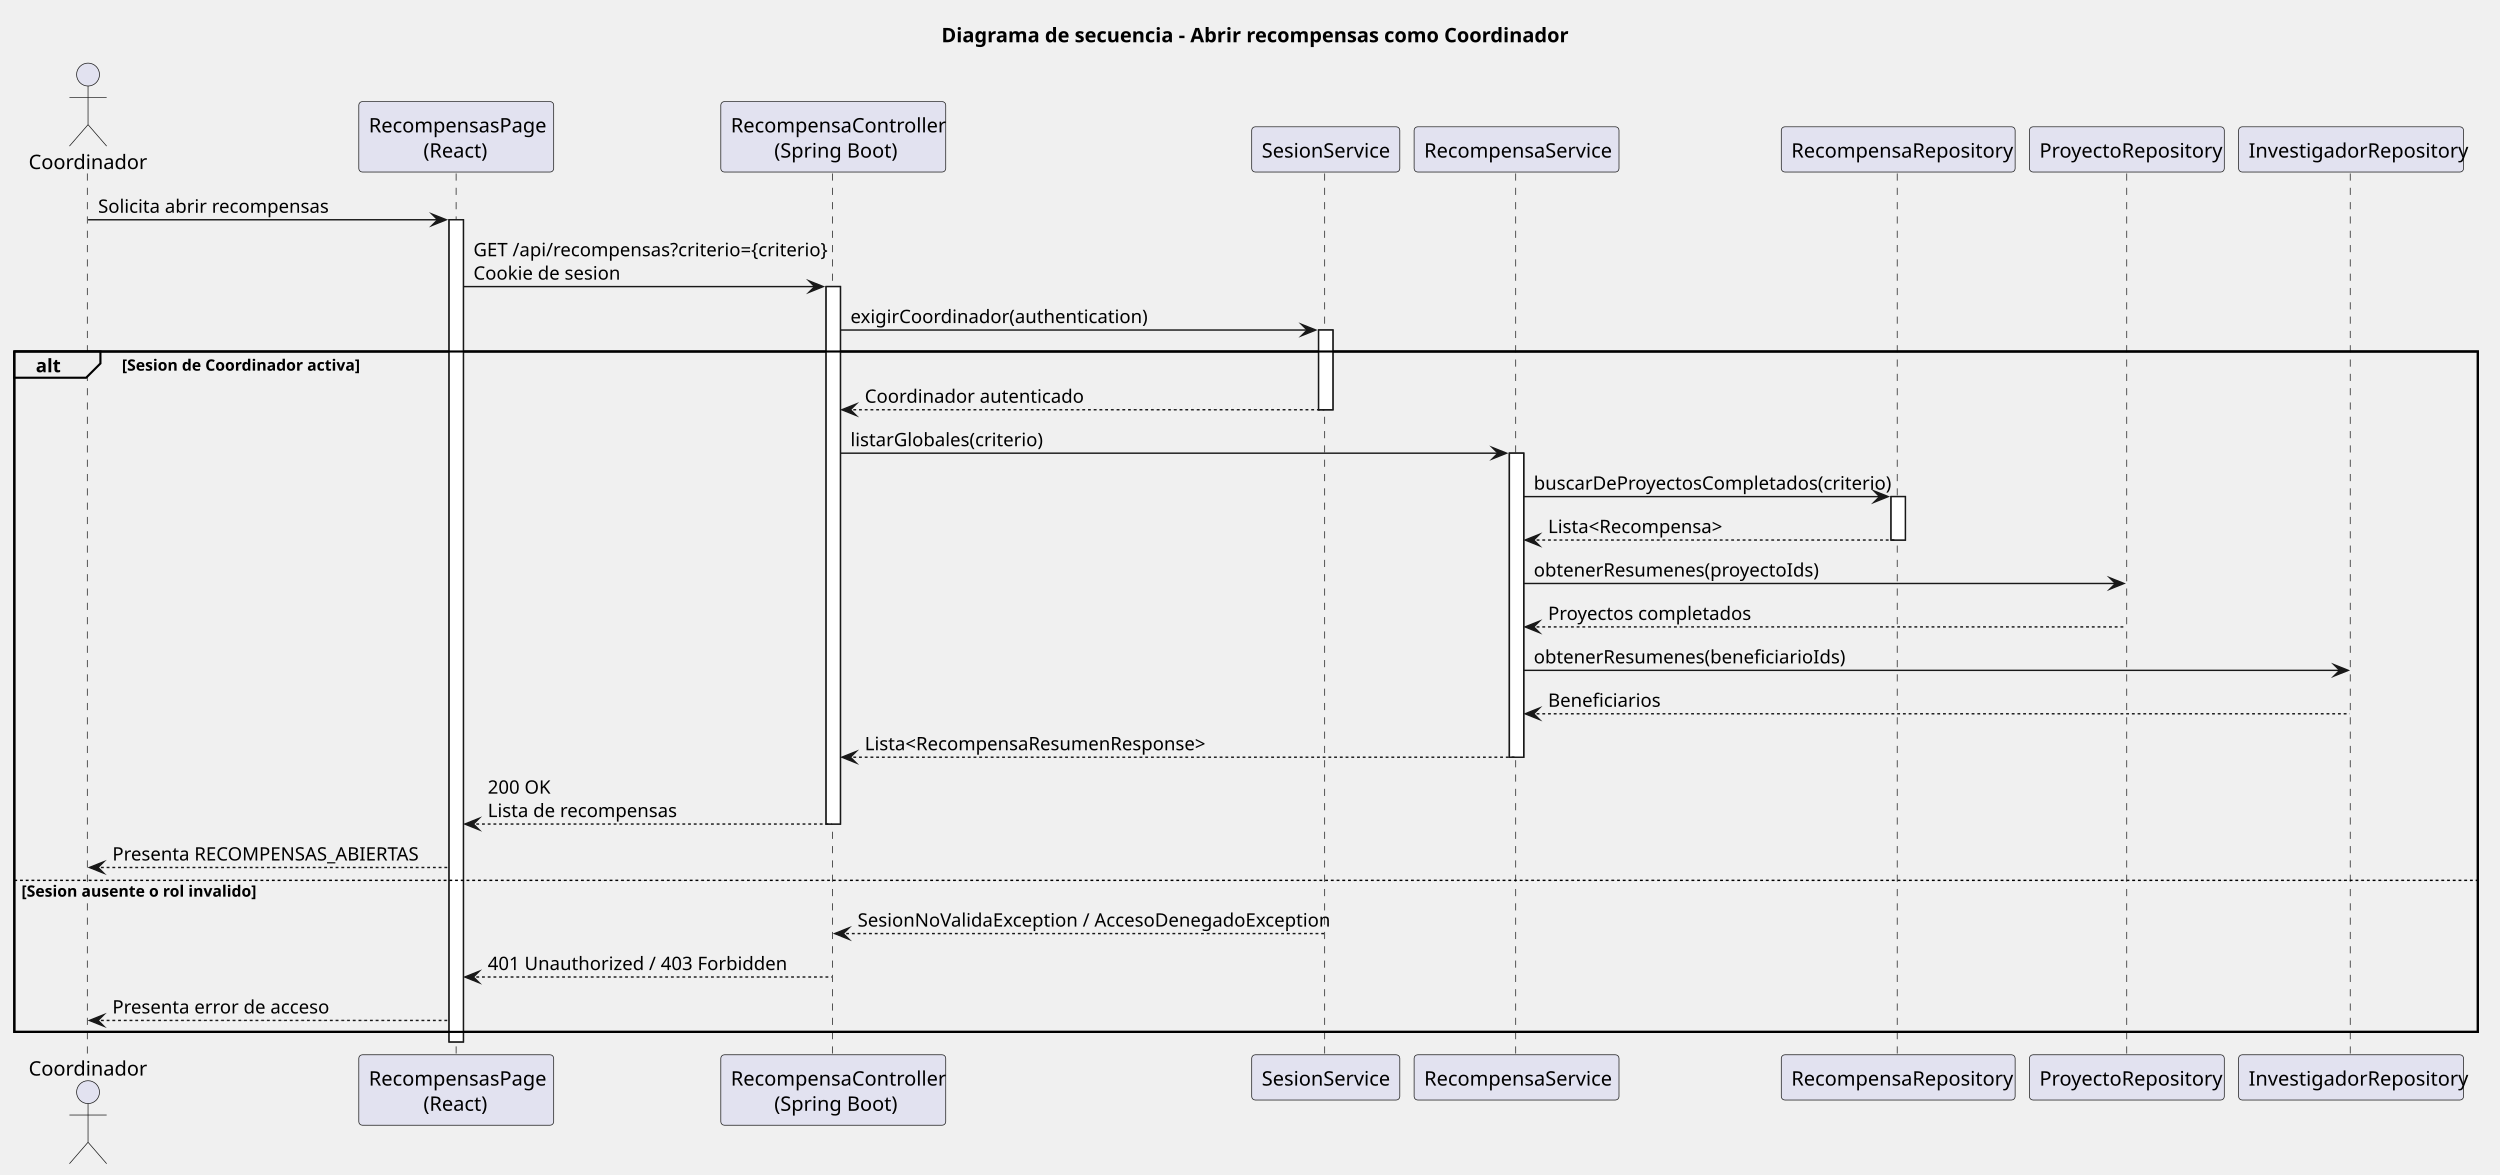
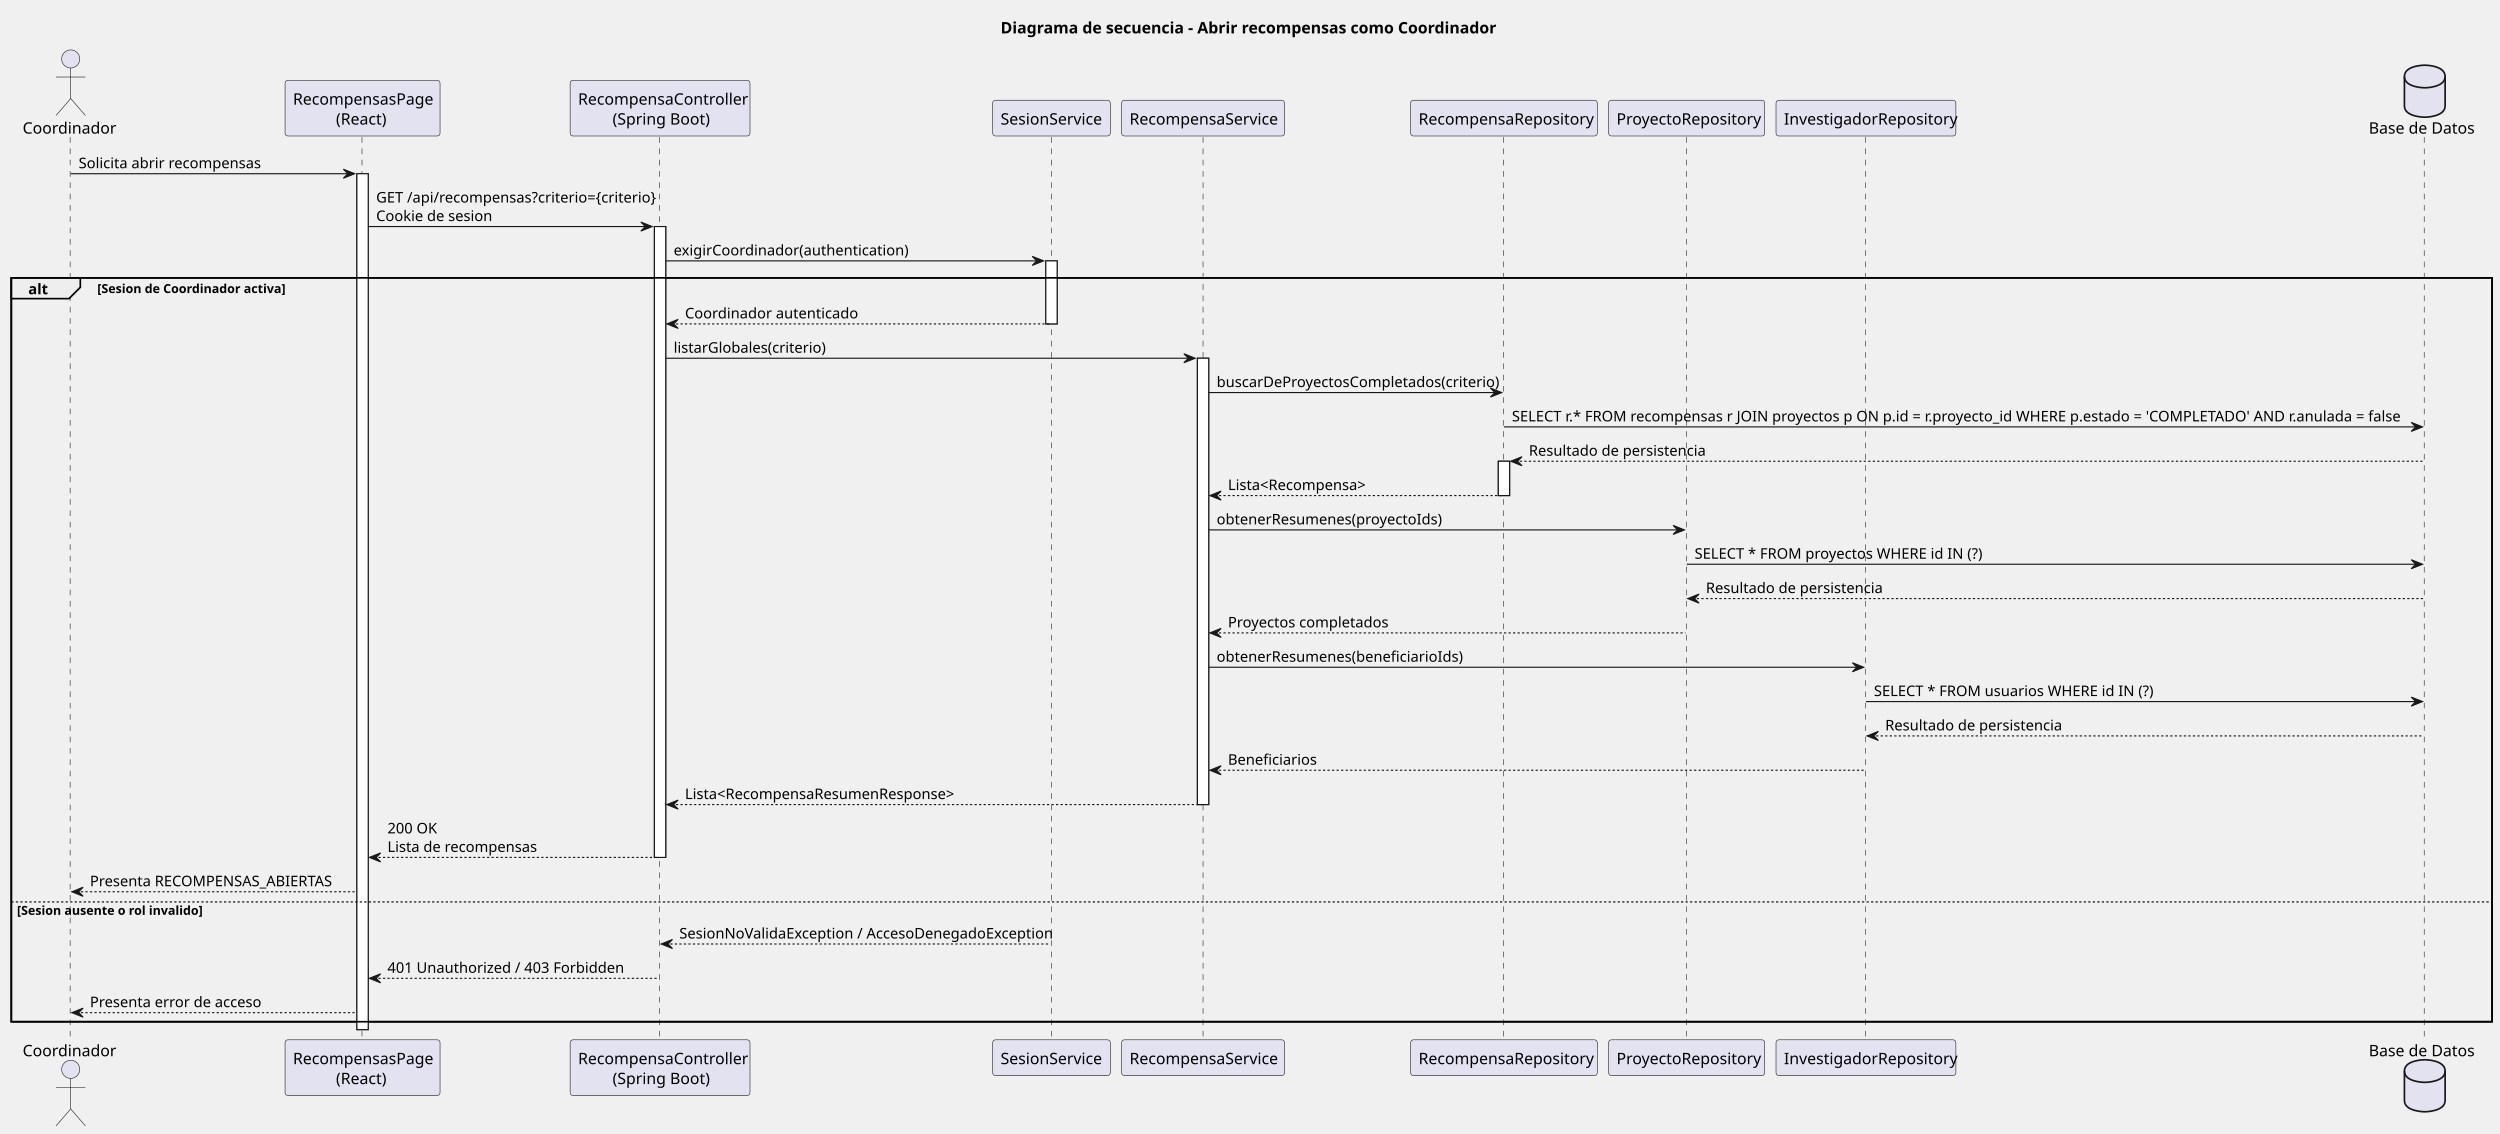
- <svg xmlns="http://www.w3.org/2000/svg" contentStyleType="text/css" data-diagram-type="SEQUENCE" height="821px" preserveAspectRatio="none" style="width:1747px;height:821px;background:#FFFFFF;" version="1.1" viewBox="0 0 1747 821" width="1747px" zoomAndPan="magnify">
+ <svg xmlns="http://www.w3.org/2000/svg" contentStyleType="text/css" height="1002px" preserveAspectRatio="none" style="width:2210px;height:1002px;background:#FFFFFF;" version="1.1" viewBox="0 0 2210 1002" width="2210px" zoomAndPan="magnify">
  <defs />
  <g>
-     <g class="title" data-source-line="1">
-       <text fill="#000000" font-family="sans-serif" font-size="14" font-weight="700" lengthAdjust="spacing" textLength="424.792" x="657.865" y="29.533">Diagrama de secuencia - Abrir recompensas como Coordinador</text>
-     </g>
-     <g>
-       <rect fill="#FFFFFF" height="574.516" style="stroke:#181818;stroke-width:1;" width="10" x="313.824" y="153.57" />
-     </g>
-     <g>
-       <rect fill="#FFFFFF" height="375.57" style="stroke:#181818;stroke-width:1;" width="10" x="577.287" y="200.273" />
-     </g>
-     <g>
-       <rect fill="#FFFFFF" height="55.703" style="stroke:#181818;stroke-width:1;" width="10" x="921.438" y="230.625" />
-     </g>
-     <g>
-       <rect fill="#FFFFFF" height="212.461" style="stroke:#181818;stroke-width:1;" width="10" x="1054.768" y="316.68" />
-     </g>
-     <g>
-       <rect fill="#FFFFFF" height="30.352" style="stroke:#181818;stroke-width:1;" width="10" x="1321.469" y="347.031" />
-     </g>
-     <rect fill="none" height="475.461" style="stroke:#000000;stroke-width:1.5;" width="1721.523" x="10" y="245.625" />
-     <g class="participant-lifeline" data-entity-uid="part1" data-qualified-name="Coordinador" data-source-line="3" id="part1-lifeline">
-       <g>
-         <rect fill="#000000" fill-opacity="0" height="616.867" width="8" x="57.524" y="121.219" />
-         <line style="stroke:#181818;stroke-width:0.5;stroke-dasharray:5,5;" x1="61" x2="61" y1="121.219" y2="738.086" />
-       </g>
-     </g>
-     <g class="participant-lifeline" data-entity-uid="part2" data-qualified-name="Frontend" data-source-line="4" id="part2-lifeline">
-       <g>
-         <rect fill="#000000" fill-opacity="0" height="616.867" width="8" x="314.824" y="121.219" />
-         <line style="stroke:#181818;stroke-width:0.5;stroke-dasharray:5,5;" x1="318.731" x2="318.731" y1="121.219" y2="738.086" />
-       </g>
-     </g>
-     <g class="participant-lifeline" data-entity-uid="part3" data-qualified-name="Api" data-source-line="5" id="part3-lifeline">
-       <g>
-         <rect fill="#000000" fill-opacity="0" height="616.867" width="8" x="578.287" y="121.219" />
-         <line style="stroke:#181818;stroke-width:0.5;stroke-dasharray:5,5;" x1="581.698" x2="581.698" y1="121.219" y2="738.086" />
-       </g>
-     </g>
-     <g class="participant-lifeline" data-entity-uid="part4" data-qualified-name="Sesion" data-source-line="6" id="part4-lifeline">
-       <g>
-         <rect fill="#000000" fill-opacity="0" height="616.867" width="8" x="922.438" y="121.219" />
-         <line style="stroke:#181818;stroke-width:0.5;stroke-dasharray:5,5;" x1="925.693" x2="925.693" y1="121.219" y2="738.086" />
-       </g>
-     </g>
-     <g class="participant-lifeline" data-entity-uid="part5" data-qualified-name="Service" data-source-line="7" id="part5-lifeline">
-       <g>
-         <rect fill="#000000" fill-opacity="0" height="616.867" width="8" x="1055.768" y="121.219" />
-         <line style="stroke:#181818;stroke-width:0.5;stroke-dasharray:5,5;" x1="1059.182" x2="1059.182" y1="121.219" y2="738.086" />
-       </g>
-     </g>
-     <g class="participant-lifeline" data-entity-uid="part6" data-qualified-name="Repo" data-source-line="8" id="part6-lifeline">
-       <g>
-         <rect fill="#000000" fill-opacity="0" height="616.867" width="8" x="1322.469" y="121.219" />
-         <line style="stroke:#181818;stroke-width:0.5;stroke-dasharray:5,5;" x1="1325.766" x2="1325.766" y1="121.219" y2="738.086" />
-       </g>
-     </g>
-     <g class="participant-lifeline" data-entity-uid="part7" data-qualified-name="ProyectoRepo" data-source-line="9" id="part7-lifeline">
-       <g>
-         <rect fill="#000000" fill-opacity="0" height="616.867" width="8" x="1482.254" y="121.219" />
-         <line style="stroke:#181818;stroke-width:0.5;stroke-dasharray:5,5;" x1="1486.172" x2="1486.172" y1="121.219" y2="738.086" />
-       </g>
-     </g>
-     <g class="participant-lifeline" data-entity-uid="part8" data-qualified-name="InvestigadorRepo" data-source-line="10" id="part8-lifeline">
-       <g>
-         <rect fill="#000000" fill-opacity="0" height="616.867" width="8" x="1638.93" y="121.219" />
-         <line style="stroke:#181818;stroke-width:0.5;stroke-dasharray:5,5;" x1="1642.337" x2="1642.337" y1="121.219" y2="738.086" />
-       </g>
-     </g>
-     <g class="participant participant-head" data-entity-uid="part1" data-qualified-name="Coordinador" data-source-line="3" id="part1-head">
-       <text fill="#000000" font-family="sans-serif" font-size="14" lengthAdjust="spacing" textLength="77.048" x="20" y="118.143">Coordinador</text>
-       <ellipse cx="61.524" cy="52.109" fill="#E2E2F0" rx="8" ry="8" style="stroke:#181818;stroke-width:0.5;" />
-       <path d="M61.524,60.109 L61.524,87.109 M48.524,68.109 L74.524,68.109 M61.524,87.109 L48.524,102.109 M61.524,87.109 L74.524,102.109" fill="none" style="stroke:#181818;stroke-width:0.5;" />
-     </g>
-     <g class="participant participant-tail" data-entity-uid="part1" data-qualified-name="Coordinador" data-source-line="3" id="part1-tail">
-       <text fill="#000000" font-family="sans-serif" font-size="14" lengthAdjust="spacing" textLength="77.048" x="20" y="751.619">Coordinador</text>
-       <ellipse cx="61.524" cy="763.195" fill="#E2E2F0" rx="8" ry="8" style="stroke:#181818;stroke-width:0.5;" />
-       <path d="M61.524,771.195 L61.524,798.195 M48.524,779.195 L74.524,779.195 M61.524,798.195 L48.524,813.195 M61.524,798.195 L74.524,813.195" fill="none" style="stroke:#181818;stroke-width:0.5;" />
-     </g>
-     <g class="participant participant-head" data-entity-uid="part2" data-qualified-name="Frontend" data-source-line="4" id="part2-head">
-       <rect fill="#E2E2F0" height="49.219" rx="2.5" ry="2.5" style="stroke:#181818;stroke-width:0.5;" width="136.185" x="250.731" y="71" />
-       <text fill="#000000" font-family="sans-serif" font-size="14" lengthAdjust="spacing" textLength="122.186" x="257.731" y="92.533">RecompensasPage</text>
-       <text fill="#000000" font-family="sans-serif" font-size="14" lengthAdjust="spacing" textLength="45.897" x="295.875" y="110.143">(React)</text>
-     </g>
-     <g class="participant participant-tail" data-entity-uid="part2" data-qualified-name="Frontend" data-source-line="4" id="part2-tail">
-       <rect fill="#E2E2F0" height="49.219" rx="2.5" ry="2.5" style="stroke:#181818;stroke-width:0.5;" width="136.185" x="250.731" y="737.086" />
-       <text fill="#000000" font-family="sans-serif" font-size="14" lengthAdjust="spacing" textLength="122.186" x="257.731" y="758.619">RecompensasPage</text>
-       <text fill="#000000" font-family="sans-serif" font-size="14" lengthAdjust="spacing" textLength="45.897" x="295.875" y="776.229">(React)</text>
-     </g>
-     <g class="participant participant-head" data-entity-uid="part3" data-qualified-name="Api" data-source-line="5" id="part3-head">
-       <rect fill="#E2E2F0" height="49.219" rx="2.5" ry="2.5" style="stroke:#181818;stroke-width:0.5;" width="157.179" x="503.698" y="71" />
-       <text fill="#000000" font-family="sans-serif" font-size="14" lengthAdjust="spacing" textLength="143.179" x="510.698" y="92.533">RecompensaController</text>
-       <text fill="#000000" font-family="sans-serif" font-size="14" lengthAdjust="spacing" textLength="82.482" x="541.046" y="110.143">(Spring Boot)</text>
-     </g>
-     <g class="participant participant-tail" data-entity-uid="part3" data-qualified-name="Api" data-source-line="5" id="part3-tail">
-       <rect fill="#E2E2F0" height="49.219" rx="2.5" ry="2.5" style="stroke:#181818;stroke-width:0.5;" width="157.179" x="503.698" y="737.086" />
-       <text fill="#000000" font-family="sans-serif" font-size="14" lengthAdjust="spacing" textLength="143.179" x="510.698" y="758.619">RecompensaController</text>
-       <text fill="#000000" font-family="sans-serif" font-size="14" lengthAdjust="spacing" textLength="82.482" x="541.046" y="776.229">(Spring Boot)</text>
-     </g>
-     <g class="participant participant-head" data-entity-uid="part4" data-qualified-name="Sesion" data-source-line="6" id="part4-head">
-       <rect fill="#E2E2F0" height="31.609" rx="2.5" ry="2.5" style="stroke:#181818;stroke-width:0.5;" width="103.489" x="874.693" y="88.609" />
-       <text fill="#000000" font-family="sans-serif" font-size="14" lengthAdjust="spacing" textLength="89.489" x="881.693" y="110.143">SesionService</text>
-     </g>
-     <g class="participant participant-tail" data-entity-uid="part4" data-qualified-name="Sesion" data-source-line="6" id="part4-tail">
-       <rect fill="#E2E2F0" height="31.609" rx="2.5" ry="2.5" style="stroke:#181818;stroke-width:0.5;" width="103.489" x="874.693" y="737.086" />
-       <text fill="#000000" font-family="sans-serif" font-size="14" lengthAdjust="spacing" textLength="89.489" x="881.693" y="758.619">SesionService</text>
-     </g>
-     <g class="participant participant-head" data-entity-uid="part5" data-qualified-name="Service" data-source-line="7" id="part5-head">
-       <rect fill="#E2E2F0" height="31.609" rx="2.5" ry="2.5" style="stroke:#181818;stroke-width:0.5;" width="143.172" x="988.182" y="88.609" />
-       <text fill="#000000" font-family="sans-serif" font-size="14" lengthAdjust="spacing" textLength="129.172" x="995.182" y="110.143">RecompensaService</text>
-     </g>
-     <g class="participant participant-tail" data-entity-uid="part5" data-qualified-name="Service" data-source-line="7" id="part5-tail">
-       <rect fill="#E2E2F0" height="31.609" rx="2.5" ry="2.5" style="stroke:#181818;stroke-width:0.5;" width="143.172" x="988.182" y="737.086" />
-       <text fill="#000000" font-family="sans-serif" font-size="14" lengthAdjust="spacing" textLength="129.172" x="995.182" y="758.619">RecompensaService</text>
-     </g>
-     <g class="participant participant-head" data-entity-uid="part6" data-qualified-name="Repo" data-source-line="8" id="part6-head">
-       <rect fill="#E2E2F0" height="31.609" rx="2.5" ry="2.5" style="stroke:#181818;stroke-width:0.5;" width="163.406" x="1244.766" y="88.609" />
-       <text fill="#000000" font-family="sans-serif" font-size="14" lengthAdjust="spacing" textLength="149.406" x="1251.766" y="110.143">RecompensaRepository</text>
-     </g>
-     <g class="participant participant-tail" data-entity-uid="part6" data-qualified-name="Repo" data-source-line="8" id="part6-tail">
-       <rect fill="#E2E2F0" height="31.609" rx="2.5" ry="2.5" style="stroke:#181818;stroke-width:0.5;" width="163.406" x="1244.766" y="737.086" />
-       <text fill="#000000" font-family="sans-serif" font-size="14" lengthAdjust="spacing" textLength="149.406" x="1251.766" y="758.619">RecompensaRepository</text>
-     </g>
-     <g class="participant participant-head" data-entity-uid="part7" data-qualified-name="ProyectoRepo" data-source-line="9" id="part7-head">
-       <rect fill="#E2E2F0" height="31.609" rx="2.5" ry="2.5" style="stroke:#181818;stroke-width:0.5;" width="136.165" x="1418.172" y="88.609" />
-       <text fill="#000000" font-family="sans-serif" font-size="14" lengthAdjust="spacing" textLength="122.165" x="1425.172" y="110.143">ProyectoRepository</text>
-     </g>
-     <g class="participant participant-tail" data-entity-uid="part7" data-qualified-name="ProyectoRepo" data-source-line="9" id="part7-tail">
-       <rect fill="#E2E2F0" height="31.609" rx="2.5" ry="2.5" style="stroke:#181818;stroke-width:0.5;" width="136.165" x="1418.172" y="737.086" />
-       <text fill="#000000" font-family="sans-serif" font-size="14" lengthAdjust="spacing" textLength="122.165" x="1425.172" y="758.619">ProyectoRepository</text>
-     </g>
-     <g class="participant participant-head" data-entity-uid="part8" data-qualified-name="InvestigadorRepo" data-source-line="10" id="part8-head">
-       <rect fill="#E2E2F0" height="31.609" rx="2.5" ry="2.5" style="stroke:#181818;stroke-width:0.5;" width="157.185" x="1564.337" y="88.609" />
-       <text fill="#000000" font-family="sans-serif" font-size="14" lengthAdjust="spacing" textLength="143.185" x="1571.337" y="110.143">InvestigadorRepository</text>
-     </g>
-     <g class="participant participant-tail" data-entity-uid="part8" data-qualified-name="InvestigadorRepo" data-source-line="10" id="part8-tail">
-       <rect fill="#E2E2F0" height="31.609" rx="2.5" ry="2.5" style="stroke:#181818;stroke-width:0.5;" width="157.185" x="1564.337" y="737.086" />
-       <text fill="#000000" font-family="sans-serif" font-size="14" lengthAdjust="spacing" textLength="143.185" x="1571.337" y="758.619">InvestigadorRepository</text>
-     </g>
-     <g>
-       <rect fill="#FFFFFF" height="574.516" style="stroke:#181818;stroke-width:1;" width="10" x="313.824" y="153.57" />
-     </g>
-     <g>
-       <rect fill="#FFFFFF" height="375.57" style="stroke:#181818;stroke-width:1;" width="10" x="577.287" y="200.273" />
-     </g>
-     <g>
-       <rect fill="#FFFFFF" height="55.703" style="stroke:#181818;stroke-width:1;" width="10" x="921.438" y="230.625" />
-     </g>
-     <g>
-       <rect fill="#FFFFFF" height="212.461" style="stroke:#181818;stroke-width:1;" width="10" x="1054.768" y="316.68" />
-     </g>
-     <g>
-       <rect fill="#FFFFFF" height="30.352" style="stroke:#181818;stroke-width:1;" width="10" x="1321.469" y="347.031" />
-     </g>
-     <g class="message" data-entity-1="part1" data-entity-2="part2" data-source-line="12" id="msg1">
-       <polygon fill="#181818" points="301.824,149.57,311.824,153.57,301.824,157.57,305.824,153.57" style="stroke:#181818;stroke-width:1;stroke-linejoin:miter;stroke-miterlimit:10;" />
-       <line style="stroke:#181818;stroke-width:1;" x1="61.524" x2="307.824" y1="153.57" y2="153.57" />
-       <text fill="#000000" font-family="sans-serif" font-size="13" lengthAdjust="spacing" textLength="153.175" x="68.524" y="148.714">Solicita abrir recompensas</text>
-     </g>
-     <g class="message" data-entity-1="part2" data-entity-2="part3" data-source-line="14" id="msg2">
-       <polygon fill="#181818" points="565.287,196.273,575.287,200.273,565.287,204.273,569.287,200.273" style="stroke:#181818;stroke-width:1;stroke-linejoin:miter;stroke-miterlimit:10;" />
-       <line style="stroke:#181818;stroke-width:1;" x1="323.824" x2="571.287" y1="200.273" y2="200.273" />
-       <text fill="#000000" font-family="sans-serif" font-size="13" lengthAdjust="spacing" textLength="234.463" x="330.824" y="179.065">GET /api/recompensas?criterio={criterio}</text>
-       <text fill="#000000" font-family="sans-serif" font-size="13" lengthAdjust="spacing" textLength="99.728" x="330.824" y="195.417">Cookie de sesion</text>
-     </g>
-     <g class="message" data-entity-1="part3" data-entity-2="part4" data-source-line="16" id="msg3">
-       <polygon fill="#181818" points="909.438,226.625,919.438,230.625,909.438,234.625,913.438,230.625" style="stroke:#181818;stroke-width:1;stroke-linejoin:miter;stroke-miterlimit:10;" />
-       <line style="stroke:#181818;stroke-width:1;" x1="587.287" x2="915.438" y1="230.625" y2="230.625" />
-       <text fill="#000000" font-family="sans-serif" font-size="13" lengthAdjust="spacing" textLength="192.22" x="594.287" y="225.769">exigirCoordinador(authentication)</text>
-     </g>
-     <path d="M10,245.625 L70.171,245.625 L70.171,253.977 L60.171,263.977 L10,263.977 L10,245.625" fill="#EEEEEE" style="stroke:#000000;stroke-width:1.5;" />
-     <rect fill="none" height="475.461" style="stroke:#000000;stroke-width:1.5;" width="1721.523" x="10" y="245.625" />
-     <text fill="#000000" font-family="sans-serif" font-size="13" font-weight="700" lengthAdjust="spacing" textLength="15.171" x="25" y="260.12">alt</text>
-     <text fill="#000000" font-family="sans-serif" font-size="11" font-weight="700" lengthAdjust="spacing" textLength="162.583" x="85.171" y="259.044">[Sesion de Coordinador activa]</text>
-     <g class="message" data-entity-1="part4" data-entity-2="part3" data-source-line="19" id="msg4">
-       <polygon fill="#181818" points="598.287,282.328,588.287,286.328,598.287,290.328,594.287,286.328" style="stroke:#181818;stroke-width:1;stroke-linejoin:miter;stroke-miterlimit:10;" />
-       <line style="stroke:#181818;stroke-width:1;stroke-dasharray:2,2;" x1="592.287" x2="925.438" y1="286.328" y2="286.328" />
-       <text fill="#000000" font-family="sans-serif" font-size="13" lengthAdjust="spacing" textLength="142.378" x="604.287" y="281.472">Coordinador autenticado</text>
-     </g>
-     <g class="message" data-entity-1="part3" data-entity-2="part5" data-source-line="21" id="msg5">
-       <polygon fill="#181818" points="1042.768,312.68,1052.768,316.68,1042.768,320.68,1046.768,316.68" style="stroke:#181818;stroke-width:1;stroke-linejoin:miter;stroke-miterlimit:10;" />
-       <line style="stroke:#181818;stroke-width:1;" x1="587.287" x2="1048.768" y1="316.68" y2="316.68" />
-       <text fill="#000000" font-family="sans-serif" font-size="13" lengthAdjust="spacing" textLength="126.42" x="594.287" y="311.823">listarGlobales(criterio)</text>
-     </g>
-     <g class="message" data-entity-1="part5" data-entity-2="part6" data-source-line="23" id="msg6">
-       <polygon fill="#181818" points="1309.469,343.031,1319.469,347.031,1309.469,351.031,1313.469,347.031" style="stroke:#181818;stroke-width:1;stroke-linejoin:miter;stroke-miterlimit:10;" />
-       <line style="stroke:#181818;stroke-width:1;" x1="1064.768" x2="1315.469" y1="347.031" y2="347.031" />
-       <text fill="#000000" font-family="sans-serif" font-size="13" lengthAdjust="spacing" textLength="237.701" x="1071.768" y="342.175">buscarDeProyectosCompletados(criterio)</text>
-     </g>
-     <g class="message" data-entity-1="part6" data-entity-2="part5" data-source-line="25" id="msg7">
-       <polygon fill="#181818" points="1075.768,373.383,1065.768,377.383,1075.768,381.383,1071.768,377.383" style="stroke:#181818;stroke-width:1;stroke-linejoin:miter;stroke-miterlimit:10;" />
-       <line style="stroke:#181818;stroke-width:1;stroke-dasharray:2,2;" x1="1069.768" x2="1325.469" y1="377.383" y2="377.383" />
-       <text fill="#000000" font-family="sans-serif" font-size="13" lengthAdjust="spacing" textLength="119.241" x="1081.768" y="372.526">Lista&lt;Recompensa&gt;</text>
-     </g>
-     <g class="message" data-entity-1="part5" data-entity-2="part7" data-source-line="27" id="msg8">
-       <polygon fill="#181818" points="1474.254,403.734,1484.254,407.734,1474.254,411.734,1478.254,407.734" style="stroke:#181818;stroke-width:1;stroke-linejoin:miter;stroke-miterlimit:10;" />
-       <line style="stroke:#181818;stroke-width:1;" x1="1064.768" x2="1480.254" y1="407.734" y2="407.734" />
-       <text fill="#000000" font-family="sans-serif" font-size="13" lengthAdjust="spacing" textLength="189.319" x="1071.768" y="402.878">obtenerResumenes(proyectoIds)</text>
-     </g>
-     <g class="message" data-entity-1="part7" data-entity-2="part5" data-source-line="28" id="msg9">
-       <polygon fill="#181818" points="1075.768,434.086,1065.768,438.086,1075.768,442.086,1071.768,438.086" style="stroke:#181818;stroke-width:1;stroke-linejoin:miter;stroke-miterlimit:10;" />
-       <line style="stroke:#181818;stroke-width:1;stroke-dasharray:2,2;" x1="1069.768" x2="1485.254" y1="438.086" y2="438.086" />
-       <text fill="#000000" font-family="sans-serif" font-size="13" lengthAdjust="spacing" textLength="135.123" x="1081.768" y="433.229">Proyectos completados</text>
-     </g>
-     <g class="message" data-entity-1="part5" data-entity-2="part8" data-source-line="29" id="msg10">
-       <polygon fill="#181818" points="1630.93,464.438,1640.93,468.438,1630.93,472.438,1634.93,468.438" style="stroke:#181818;stroke-width:1;stroke-linejoin:miter;stroke-miterlimit:10;" />
-       <line style="stroke:#181818;stroke-width:1;" x1="1064.768" x2="1636.93" y1="468.438" y2="468.438" />
-       <text fill="#000000" font-family="sans-serif" font-size="13" lengthAdjust="spacing" textLength="205.943" x="1071.768" y="463.581">obtenerResumenes(beneficiarioIds)</text>
-     </g>
-     <g class="message" data-entity-1="part8" data-entity-2="part5" data-source-line="30" id="msg11">
-       <polygon fill="#181818" points="1075.768,494.789,1065.768,498.789,1075.768,502.789,1071.768,498.789" style="stroke:#181818;stroke-width:1;stroke-linejoin:miter;stroke-miterlimit:10;" />
-       <line style="stroke:#181818;stroke-width:1;stroke-dasharray:2,2;" x1="1069.768" x2="1641.93" y1="498.789" y2="498.789" />
-       <text fill="#000000" font-family="sans-serif" font-size="13" lengthAdjust="spacing" textLength="74.426" x="1081.768" y="493.933">Beneficiarios</text>
-     </g>
-     <g class="message" data-entity-1="part5" data-entity-2="part3" data-source-line="31" id="msg12">
-       <polygon fill="#181818" points="598.287,525.141,588.287,529.141,598.287,533.141,594.287,529.141" style="stroke:#181818;stroke-width:1;stroke-linejoin:miter;stroke-miterlimit:10;" />
-       <line style="stroke:#181818;stroke-width:1;stroke-dasharray:2,2;" x1="592.287" x2="1058.768" y1="529.141" y2="529.141" />
-       <text fill="#000000" font-family="sans-serif" font-size="13" lengthAdjust="spacing" textLength="233.416" x="604.287" y="524.284">Lista&lt;RecompensaResumenResponse&gt;</text>
-     </g>
-     <g class="message" data-entity-1="part3" data-entity-2="part2" data-source-line="33" id="msg13">
-       <polygon fill="#181818" points="334.824,571.844,324.824,575.844,334.824,579.844,330.824,575.844" style="stroke:#181818;stroke-width:1;stroke-linejoin:miter;stroke-miterlimit:10;" />
-       <line style="stroke:#181818;stroke-width:1;stroke-dasharray:2,2;" x1="328.824" x2="581.287" y1="575.844" y2="575.844" />
-       <text fill="#000000" font-family="sans-serif" font-size="13" lengthAdjust="spacing" textLength="44.084" x="340.824" y="554.636">200 OK</text>
-       <text fill="#000000" font-family="sans-serif" font-size="13" lengthAdjust="spacing" textLength="127.182" x="340.824" y="570.987">Lista de recompensas</text>
-     </g>
-     <g class="message" data-entity-1="part2" data-entity-2="part1" data-source-line="35" id="msg14">
-       <polygon fill="#181818" points="72.524,602.195,62.524,606.195,72.524,610.195,68.524,606.195" style="stroke:#181818;stroke-width:1;stroke-linejoin:miter;stroke-miterlimit:10;" />
-       <line style="stroke:#181818;stroke-width:1;stroke-dasharray:2,2;" x1="66.524" x2="312.824" y1="606.195" y2="606.195" />
-       <text fill="#000000" font-family="sans-serif" font-size="13" lengthAdjust="spacing" textLength="228.3" x="78.524" y="601.339">Presenta RECOMPENSAS_ABIERTAS</text>
-     </g>
-     <line style="stroke:#000000;stroke-width:1;stroke-dasharray:2,2;" x1="10" x2="1731.523" y1="615.195" y2="615.195" />
-     <text fill="#000000" font-family="sans-serif" font-size="11" font-weight="700" lengthAdjust="spacing" textLength="159.527" x="15" y="626.614">[Sesion ausente o rol invalido]</text>
-     <g class="message" data-entity-1="part4" data-entity-2="part3" data-source-line="37" id="msg15">
-       <polygon fill="#181818" points="593.287,648.383,583.287,652.383,593.287,656.383,589.287,652.383" style="stroke:#181818;stroke-width:1;stroke-linejoin:miter;stroke-miterlimit:10;" />
-       <line style="stroke:#181818;stroke-width:1;stroke-dasharray:2,2;" x1="587.287" x2="925.438" y1="652.383" y2="652.383" />
-       <text fill="#000000" font-family="sans-serif" font-size="13" lengthAdjust="spacing" textLength="320.15" x="599.287" y="647.526">SesionNoValidaException / AccesoDenegadoException</text>
-     </g>
-     <g class="message" data-entity-1="part3" data-entity-2="part2" data-source-line="39" id="msg16">
-       <polygon fill="#181818" points="334.824,678.734,324.824,682.734,334.824,686.734,330.824,682.734" style="stroke:#181818;stroke-width:1;stroke-linejoin:miter;stroke-miterlimit:10;" />
-       <line style="stroke:#181818;stroke-width:1;stroke-dasharray:2,2;" x1="328.824" x2="581.287" y1="682.734" y2="682.734" />
-       <text fill="#000000" font-family="sans-serif" font-size="13" lengthAdjust="spacing" textLength="197.304" x="340.824" y="677.878">401 Unauthorized / 403 Forbidden</text>
-     </g>
-     <g class="message" data-entity-1="part2" data-entity-2="part1" data-source-line="41" id="msg17">
-       <polygon fill="#181818" points="72.524,709.086,62.524,713.086,72.524,717.086,68.524,713.086" style="stroke:#181818;stroke-width:1;stroke-linejoin:miter;stroke-miterlimit:10;" />
-       <line style="stroke:#181818;stroke-width:1;stroke-dasharray:2,2;" x1="66.524" x2="312.824" y1="713.086" y2="713.086" />
-       <text fill="#000000" font-family="sans-serif" font-size="13" lengthAdjust="spacing" textLength="145.964" x="78.524" y="708.23">Presenta error de acceso</text>
-     </g>
+     <text fill="#000000" font-family="sans-serif" font-size="14" font-weight="bold" lengthAdjust="spacing" textLength="443" x="884.5" y="29.533">Diagrama de secuencia - Abrir recompensas como Coordinador</text>
+     <rect fill="#FFFFFF" height="756.625" style="stroke:#181818;stroke-width:1.0;" width="10" x="315.5" y="153.57" />
+     <rect fill="#FFFFFF" height="557.68" style="stroke:#181818;stroke-width:1.0;" width="10" x="578.5" y="200.273" />
+     <rect fill="#FFFFFF" height="55.703" style="stroke:#181818;stroke-width:1.0;" width="10" x="924.5" y="230.625" />
+     <rect fill="#FFFFFF" height="394.57" style="stroke:#181818;stroke-width:1.0;" width="10" x="1058.5" y="316.68" />
+     <rect fill="#FFFFFF" height="30.352" style="stroke:#181818;stroke-width:1.0;" width="10" x="1324.5" y="407.734" />
+     <rect fill="none" height="657.57" style="stroke:#000000;stroke-width:1.5;" width="2193" x="10" y="245.625" />
+     <line style="stroke:#181818;stroke-width:0.5;stroke-dasharray:5.0,5.0;" x1="62" x2="62" y1="121.219" y2="920.195" />
+     <line style="stroke:#181818;stroke-width:0.5;stroke-dasharray:5.0,5.0;" x1="320" x2="320" y1="121.219" y2="920.195" />
+     <line style="stroke:#181818;stroke-width:0.5;stroke-dasharray:5.0,5.0;" x1="583" x2="583" y1="121.219" y2="920.195" />
+     <line style="stroke:#181818;stroke-width:0.5;stroke-dasharray:5.0,5.0;" x1="929.5" x2="929.5" y1="121.219" y2="920.195" />
+     <line style="stroke:#181818;stroke-width:0.5;stroke-dasharray:5.0,5.0;" x1="1063.5" x2="1063.5" y1="121.219" y2="920.195" />
+     <line style="stroke:#181818;stroke-width:0.5;stroke-dasharray:5.0,5.0;" x1="1329" x2="1329" y1="121.219" y2="920.195" />
+     <line style="stroke:#181818;stroke-width:0.5;stroke-dasharray:5.0,5.0;" x1="1491" x2="1491" y1="121.219" y2="920.195" />
+     <line style="stroke:#181818;stroke-width:0.5;stroke-dasharray:5.0,5.0;" x1="1649" x2="1649" y1="121.219" y2="920.195" />
+     <line style="stroke:#181818;stroke-width:0.5;stroke-dasharray:5.0,5.0;" x1="2143" x2="2143" y1="121.219" y2="920.195" />
+     <text fill="#000000" font-family="sans-serif" font-size="14" lengthAdjust="spacing" textLength="79" x="20" y="118.143">Coordinador</text>
+     <ellipse cx="62.5" cy="52.109" fill="#E2E2F0" rx="8" ry="8" style="stroke:#181818;stroke-width:0.5;" />
+     <path d="M62.5,60.109 L62.5,87.109 M49.5,68.109 L75.5,68.109 M62.5,87.109 L49.5,102.109 M62.5,87.109 L75.5,102.109 " fill="none" style="stroke:#181818;stroke-width:0.5;" />
+     <text fill="#000000" font-family="sans-serif" font-size="14" lengthAdjust="spacing" textLength="79" x="20" y="933.729">Coordinador</text>
+     <ellipse cx="62.5" cy="945.305" fill="#E2E2F0" rx="8" ry="8" style="stroke:#181818;stroke-width:0.5;" />
+     <path d="M62.5,953.305 L62.5,980.305 M49.5,961.305 L75.5,961.305 M62.5,980.305 L49.5,995.305 M62.5,980.305 L75.5,995.305 " fill="none" style="stroke:#181818;stroke-width:0.5;" />
+     <rect fill="#E2E2F0" height="49.219" rx="2.5" ry="2.5" style="stroke:#181818;stroke-width:0.5;" width="137" x="252" y="71" />
+     <text fill="#000000" font-family="sans-serif" font-size="14" lengthAdjust="spacing" textLength="123" x="259" y="92.533">RecompensasPage</text>
+     <text fill="#000000" font-family="sans-serif" font-size="14" lengthAdjust="spacing" textLength="47" x="297" y="110.143">(React)</text>
+     <rect fill="#E2E2F0" height="49.219" rx="2.5" ry="2.5" style="stroke:#181818;stroke-width:0.5;" width="137" x="252" y="919.195" />
+     <text fill="#000000" font-family="sans-serif" font-size="14" lengthAdjust="spacing" textLength="123" x="259" y="940.729">RecompensasPage</text>
+     <text fill="#000000" font-family="sans-serif" font-size="14" lengthAdjust="spacing" textLength="47" x="297" y="958.338">(React)</text>
+     <rect fill="#E2E2F0" height="49.219" rx="2.5" ry="2.5" style="stroke:#181818;stroke-width:0.5;" width="159" x="504" y="71" />
+     <text fill="#000000" font-family="sans-serif" font-size="14" lengthAdjust="spacing" textLength="145" x="511" y="92.533">RecompensaController</text>
+     <text fill="#000000" font-family="sans-serif" font-size="14" lengthAdjust="spacing" textLength="84" x="541.5" y="110.143">(Spring Boot)</text>
+     <rect fill="#E2E2F0" height="49.219" rx="2.5" ry="2.5" style="stroke:#181818;stroke-width:0.5;" width="159" x="504" y="919.195" />
+     <text fill="#000000" font-family="sans-serif" font-size="14" lengthAdjust="spacing" textLength="145" x="511" y="940.729">RecompensaController</text>
+     <text fill="#000000" font-family="sans-serif" font-size="14" lengthAdjust="spacing" textLength="84" x="541.5" y="958.338">(Spring Boot)</text>
+     <rect fill="#E2E2F0" height="31.609" rx="2.5" ry="2.5" style="stroke:#181818;stroke-width:0.5;" width="104" x="877.5" y="88.609" />
+     <text fill="#000000" font-family="sans-serif" font-size="14" lengthAdjust="spacing" textLength="90" x="884.5" y="110.143">SesionService</text>
+     <rect fill="#E2E2F0" height="31.609" rx="2.5" ry="2.5" style="stroke:#181818;stroke-width:0.5;" width="104" x="877.5" y="919.195" />
+     <text fill="#000000" font-family="sans-serif" font-size="14" lengthAdjust="spacing" textLength="90" x="884.5" y="940.729">SesionService</text>
+     <rect fill="#E2E2F0" height="31.609" rx="2.5" ry="2.5" style="stroke:#181818;stroke-width:0.5;" width="144" x="991.5" y="88.609" />
+     <text fill="#000000" font-family="sans-serif" font-size="14" lengthAdjust="spacing" textLength="130" x="998.5" y="110.143">RecompensaService</text>
+     <rect fill="#E2E2F0" height="31.609" rx="2.5" ry="2.5" style="stroke:#181818;stroke-width:0.5;" width="144" x="991.5" y="919.195" />
+     <text fill="#000000" font-family="sans-serif" font-size="14" lengthAdjust="spacing" textLength="130" x="998.5" y="940.729">RecompensaService</text>
+     <rect fill="#E2E2F0" height="31.609" rx="2.5" ry="2.5" style="stroke:#181818;stroke-width:0.5;" width="165" x="1247" y="88.609" />
+     <text fill="#000000" font-family="sans-serif" font-size="14" lengthAdjust="spacing" textLength="151" x="1254" y="110.143">RecompensaRepository</text>
+     <rect fill="#E2E2F0" height="31.609" rx="2.5" ry="2.5" style="stroke:#181818;stroke-width:0.5;" width="165" x="1247" y="919.195" />
+     <text fill="#000000" font-family="sans-serif" font-size="14" lengthAdjust="spacing" textLength="151" x="1254" y="940.729">RecompensaRepository</text>
+     <rect fill="#E2E2F0" height="31.609" rx="2.5" ry="2.5" style="stroke:#181818;stroke-width:0.5;" width="138" x="1422" y="88.609" />
+     <text fill="#000000" font-family="sans-serif" font-size="14" lengthAdjust="spacing" textLength="124" x="1429" y="110.143">ProyectoRepository</text>
+     <rect fill="#E2E2F0" height="31.609" rx="2.5" ry="2.5" style="stroke:#181818;stroke-width:0.5;" width="138" x="1422" y="919.195" />
+     <text fill="#000000" font-family="sans-serif" font-size="14" lengthAdjust="spacing" textLength="124" x="1429" y="940.729">ProyectoRepository</text>
+     <rect fill="#E2E2F0" height="31.609" rx="2.5" ry="2.5" style="stroke:#181818;stroke-width:0.5;" width="159" x="1570" y="88.609" />
+     <text fill="#000000" font-family="sans-serif" font-size="14" lengthAdjust="spacing" textLength="145" x="1577" y="110.143">InvestigadorRepository</text>
+     <rect fill="#E2E2F0" height="31.609" rx="2.5" ry="2.5" style="stroke:#181818;stroke-width:0.5;" width="159" x="1570" y="919.195" />
+     <text fill="#000000" font-family="sans-serif" font-size="14" lengthAdjust="spacing" textLength="145" x="1577" y="940.729">InvestigadorRepository</text>
+     <text fill="#000000" font-family="sans-serif" font-size="14" lengthAdjust="spacing" textLength="93" x="2094" y="118.143">Base de Datos</text>
+     <path d="M2125.5,67.609 C2125.5,57.609 2143.5,57.609 2143.5,57.609 C2143.5,57.609 2161.5,57.609 2161.5,67.609 L2161.5,93.609 C2161.5,103.609 2143.5,103.609 2143.5,103.609 C2143.5,103.609 2125.5,103.609 2125.5,93.609 L2125.5,67.609 " fill="#E2E2F0" style="stroke:#181818;stroke-width:1.5;" />
+     <path d="M2125.5,67.609 C2125.5,77.609 2143.5,77.609 2143.5,77.609 C2143.5,77.609 2161.5,77.609 2161.5,67.609 " fill="none" style="stroke:#181818;stroke-width:1.5;" />
+     <text fill="#000000" font-family="sans-serif" font-size="14" lengthAdjust="spacing" textLength="93" x="2094" y="933.729">Base de Datos</text>
+     <path d="M2125.5,946.805 C2125.5,936.805 2143.5,936.805 2143.5,936.805 C2143.5,936.805 2161.5,936.805 2161.5,946.805 L2161.5,972.805 C2161.5,982.805 2143.5,982.805 2143.5,982.805 C2143.5,982.805 2125.5,982.805 2125.5,972.805 L2125.5,946.805 " fill="#E2E2F0" style="stroke:#181818;stroke-width:1.5;" />
+     <path d="M2125.5,946.805 C2125.5,956.805 2143.5,956.805 2143.5,956.805 C2143.5,956.805 2161.5,956.805 2161.5,946.805 " fill="none" style="stroke:#181818;stroke-width:1.5;" />
+     <rect fill="#FFFFFF" height="756.625" style="stroke:#181818;stroke-width:1.0;" width="10" x="315.5" y="153.57" />
+     <rect fill="#FFFFFF" height="557.68" style="stroke:#181818;stroke-width:1.0;" width="10" x="578.5" y="200.273" />
+     <rect fill="#FFFFFF" height="55.703" style="stroke:#181818;stroke-width:1.0;" width="10" x="924.5" y="230.625" />
+     <rect fill="#FFFFFF" height="394.57" style="stroke:#181818;stroke-width:1.0;" width="10" x="1058.5" y="316.68" />
+     <rect fill="#FFFFFF" height="30.352" style="stroke:#181818;stroke-width:1.0;" width="10" x="1324.5" y="407.734" />
+     <polygon fill="#181818" points="303.5,149.57,313.5,153.57,303.5,157.57,307.5,153.57" style="stroke:#181818;stroke-width:1.0;" />
+     <line style="stroke:#181818;stroke-width:1.0;" x1="62.5" x2="309.5" y1="153.57" y2="153.57" />
+     <text fill="#000000" font-family="sans-serif" font-size="13" lengthAdjust="spacing" textLength="154" x="69.5" y="148.714">Solicita abrir recompensas</text>
+     <polygon fill="#181818" points="566.5,196.273,576.5,200.273,566.5,204.273,570.5,200.273" style="stroke:#181818;stroke-width:1.0;" />
+     <line style="stroke:#181818;stroke-width:1.0;" x1="325.5" x2="572.5" y1="200.273" y2="200.273" />
+     <text fill="#000000" font-family="sans-serif" font-size="13" lengthAdjust="spacing" textLength="234" x="332.5" y="179.065">GET /api/recompensas?criterio={criterio}</text>
+     <text fill="#000000" font-family="sans-serif" font-size="13" lengthAdjust="spacing" textLength="100" x="332.5" y="195.417">Cookie de sesion</text>
+     <polygon fill="#181818" points="912.5,226.625,922.5,230.625,912.5,234.625,916.5,230.625" style="stroke:#181818;stroke-width:1.0;" />
+     <line style="stroke:#181818;stroke-width:1.0;" x1="588.5" x2="918.5" y1="230.625" y2="230.625" />
+     <text fill="#000000" font-family="sans-serif" font-size="13" lengthAdjust="spacing" textLength="189" x="595.5" y="225.769">exigirCoordinador(authentication)</text>
+     <path d="M10,245.625 L71,245.625 L71,253.977 L61,263.977 L10,263.977 L10,245.625 " fill="#EEEEEE" style="stroke:#000000;stroke-width:1.5;" />
+     <rect fill="none" height="657.57" style="stroke:#000000;stroke-width:1.5;" width="2193" x="10" y="245.625" />
+     <text fill="#000000" font-family="sans-serif" font-size="13" font-weight="bold" lengthAdjust="spacing" textLength="16" x="25" y="260.12">alt</text>
+     <text fill="#000000" font-family="sans-serif" font-size="11" font-weight="bold" lengthAdjust="spacing" textLength="169" x="86" y="259.044">[Sesion de Coordinador activa]</text>
+     <polygon fill="#181818" points="599.5,282.328,589.5,286.328,599.5,290.328,595.5,286.328" style="stroke:#181818;stroke-width:1.0;" />
+     <line style="stroke:#181818;stroke-width:1.0;stroke-dasharray:2.0,2.0;" x1="593.5" x2="928.5" y1="286.328" y2="286.328" />
+     <text fill="#000000" font-family="sans-serif" font-size="13" lengthAdjust="spacing" textLength="140" x="605.5" y="281.472">Coordinador autenticado</text>
+     <polygon fill="#181818" points="1046.5,312.68,1056.5,316.68,1046.5,320.68,1050.5,316.68" style="stroke:#181818;stroke-width:1.0;" />
+     <line style="stroke:#181818;stroke-width:1.0;" x1="588.5" x2="1052.5" y1="316.68" y2="316.68" />
+     <text fill="#000000" font-family="sans-serif" font-size="13" lengthAdjust="spacing" textLength="126" x="595.5" y="311.823">listarGlobales(criterio)</text>
+     <polygon fill="#181818" points="1317.5,343.031,1327.5,347.031,1317.5,351.031,1321.5,347.031" style="stroke:#181818;stroke-width:1.0;" />
+     <line style="stroke:#181818;stroke-width:1.0;" x1="1068.5" x2="1323.5" y1="347.031" y2="347.031" />
+     <text fill="#000000" font-family="sans-serif" font-size="13" lengthAdjust="spacing" textLength="237" x="1075.5" y="342.175">buscarDeProyectosCompletados(criterio)</text>
+     <polygon fill="#181818" points="2131.5,373.383,2141.5,377.383,2131.5,381.383,2135.5,377.383" style="stroke:#181818;stroke-width:1.0;" />
+     <line style="stroke:#181818;stroke-width:1.0;" x1="1329.5" x2="2137.5" y1="377.383" y2="377.383" />
+     <text fill="#000000" font-family="sans-serif" font-size="13" lengthAdjust="spacing" textLength="790" x="1336.5" y="372.526">SELECT r.* FROM recompensas r JOIN proyectos p ON p.id = r.proyecto_id WHERE p.estado = 'COMPLETADO' AND r.anulada = false</text>
+     <polygon fill="#181818" points="1345.5,403.734,1335.5,407.734,1345.5,411.734,1341.5,407.734" style="stroke:#181818;stroke-width:1.0;" />
+     <line style="stroke:#181818;stroke-width:1.0;stroke-dasharray:2.0,2.0;" x1="1339.5" x2="2142.5" y1="407.734" y2="407.734" />
+     <text fill="#000000" font-family="sans-serif" font-size="13" lengthAdjust="spacing" textLength="150" x="1351.5" y="402.878">Resultado de persistencia</text>
+     <polygon fill="#181818" points="1079.5,434.086,1069.5,438.086,1079.5,442.086,1075.5,438.086" style="stroke:#181818;stroke-width:1.0;" />
+     <line style="stroke:#181818;stroke-width:1.0;stroke-dasharray:2.0,2.0;" x1="1073.5" x2="1328.5" y1="438.086" y2="438.086" />
+     <text fill="#000000" font-family="sans-serif" font-size="13" lengthAdjust="spacing" textLength="120" x="1085.5" y="433.229">Lista&lt;Recompensa&gt;</text>
+     <polygon fill="#181818" points="1479,464.438,1489,468.438,1479,472.438,1483,468.438" style="stroke:#181818;stroke-width:1.0;" />
+     <line style="stroke:#181818;stroke-width:1.0;" x1="1068.5" x2="1485" y1="468.438" y2="468.438" />
+     <text fill="#000000" font-family="sans-serif" font-size="13" lengthAdjust="spacing" textLength="187" x="1075.5" y="463.581">obtenerResumenes(proyectoIds)</text>
+     <polygon fill="#181818" points="2131.5,494.789,2141.5,498.789,2131.5,502.789,2135.5,498.789" style="stroke:#181818;stroke-width:1.0;" />
+     <line style="stroke:#181818;stroke-width:1.0;" x1="1491" x2="2137.5" y1="498.789" y2="498.789" />
+     <text fill="#000000" font-family="sans-serif" font-size="13" lengthAdjust="spacing" textLength="264" x="1498" y="493.933">SELECT * FROM proyectos WHERE id IN (?)</text>
+     <polygon fill="#181818" points="1502,525.141,1492,529.141,1502,533.141,1498,529.141" style="stroke:#181818;stroke-width:1.0;" />
+     <line style="stroke:#181818;stroke-width:1.0;stroke-dasharray:2.0,2.0;" x1="1496" x2="2142.5" y1="529.141" y2="529.141" />
+     <text fill="#000000" font-family="sans-serif" font-size="13" lengthAdjust="spacing" textLength="150" x="1508" y="524.284">Resultado de persistencia</text>
+     <polygon fill="#181818" points="1079.5,555.492,1069.5,559.492,1079.5,563.492,1075.5,559.492" style="stroke:#181818;stroke-width:1.0;" />
+     <line style="stroke:#181818;stroke-width:1.0;stroke-dasharray:2.0,2.0;" x1="1073.5" x2="1490" y1="559.492" y2="559.492" />
+     <text fill="#000000" font-family="sans-serif" font-size="13" lengthAdjust="spacing" textLength="137" x="1085.5" y="554.636">Proyectos completados</text>
+     <polygon fill="#181818" points="1637.5,585.844,1647.5,589.844,1637.5,593.844,1641.5,589.844" style="stroke:#181818;stroke-width:1.0;" />
+     <line style="stroke:#181818;stroke-width:1.0;" x1="1068.5" x2="1643.5" y1="589.844" y2="589.844" />
+     <text fill="#000000" font-family="sans-serif" font-size="13" lengthAdjust="spacing" textLength="202" x="1075.5" y="584.987">obtenerResumenes(beneficiarioIds)</text>
+     <polygon fill="#181818" points="2131.5,616.195,2141.5,620.195,2131.5,624.195,2135.5,620.195" style="stroke:#181818;stroke-width:1.0;" />
+     <line style="stroke:#181818;stroke-width:1.0;" x1="1649.5" x2="2137.5" y1="620.195" y2="620.195" />
+     <text fill="#000000" font-family="sans-serif" font-size="13" lengthAdjust="spacing" textLength="256" x="1656.5" y="615.339">SELECT * FROM usuarios WHERE id IN (?)</text>
+     <polygon fill="#181818" points="1660.5,646.547,1650.5,650.547,1660.5,654.547,1656.5,650.547" style="stroke:#181818;stroke-width:1.0;" />
+     <line style="stroke:#181818;stroke-width:1.0;stroke-dasharray:2.0,2.0;" x1="1654.5" x2="2142.5" y1="650.547" y2="650.547" />
+     <text fill="#000000" font-family="sans-serif" font-size="13" lengthAdjust="spacing" textLength="150" x="1666.5" y="645.69">Resultado de persistencia</text>
+     <polygon fill="#181818" points="1079.5,676.898,1069.5,680.898,1079.5,684.898,1075.5,680.898" style="stroke:#181818;stroke-width:1.0;" />
+     <line style="stroke:#181818;stroke-width:1.0;stroke-dasharray:2.0,2.0;" x1="1073.5" x2="1648.5" y1="680.898" y2="680.898" />
+     <text fill="#000000" font-family="sans-serif" font-size="13" lengthAdjust="spacing" textLength="74" x="1085.5" y="676.042">Beneficiarios</text>
+     <polygon fill="#181818" points="599.5,707.25,589.5,711.25,599.5,715.25,595.5,711.25" style="stroke:#181818;stroke-width:1.0;" />
+     <line style="stroke:#181818;stroke-width:1.0;stroke-dasharray:2.0,2.0;" x1="593.5" x2="1062.5" y1="711.25" y2="711.25" />
+     <text fill="#000000" font-family="sans-serif" font-size="13" lengthAdjust="spacing" textLength="233" x="605.5" y="706.394">Lista&lt;RecompensaResumenResponse&gt;</text>
+     <polygon fill="#181818" points="336.5,753.953,326.5,757.953,336.5,761.953,332.5,757.953" style="stroke:#181818;stroke-width:1.0;" />
+     <line style="stroke:#181818;stroke-width:1.0;stroke-dasharray:2.0,2.0;" x1="330.5" x2="582.5" y1="757.953" y2="757.953" />
+     <text fill="#000000" font-family="sans-serif" font-size="13" lengthAdjust="spacing" textLength="44" x="342.5" y="736.745">200 OK</text>
+     <text fill="#000000" font-family="sans-serif" font-size="13" lengthAdjust="spacing" textLength="128" x="342.5" y="753.097">Lista de recompensas</text>
+     <polygon fill="#181818" points="73.5,784.305,63.5,788.305,73.5,792.305,69.5,788.305" style="stroke:#181818;stroke-width:1.0;" />
+     <line style="stroke:#181818;stroke-width:1.0;stroke-dasharray:2.0,2.0;" x1="67.5" x2="314.5" y1="788.305" y2="788.305" />
+     <text fill="#000000" font-family="sans-serif" font-size="13" lengthAdjust="spacing" textLength="229" x="79.5" y="783.448">Presenta RECOMPENSAS_ABIERTAS</text>
+     <line style="stroke:#000000;stroke-width:1.0;stroke-dasharray:2.0,2.0;" x1="10" x2="2203" y1="797.305" y2="797.305" />
+     <text fill="#000000" font-family="sans-serif" font-size="11" font-weight="bold" lengthAdjust="spacing" textLength="167" x="15" y="808.724">[Sesion ausente o rol invalido]</text>
+     <polygon fill="#181818" points="594.5,830.492,584.5,834.492,594.5,838.492,590.5,834.492" style="stroke:#181818;stroke-width:1.0;" />
+     <line style="stroke:#181818;stroke-width:1.0;stroke-dasharray:2.0,2.0;" x1="588.5" x2="928.5" y1="834.492" y2="834.492" />
+     <text fill="#000000" font-family="sans-serif" font-size="13" lengthAdjust="spacing" textLength="322" x="600.5" y="829.636">SesionNoValidaException / AccesoDenegadoException</text>
+     <polygon fill="#181818" points="336.5,860.844,326.5,864.844,336.5,868.844,332.5,864.844" style="stroke:#181818;stroke-width:1.0;" />
+     <line style="stroke:#181818;stroke-width:1.0;stroke-dasharray:2.0,2.0;" x1="330.5" x2="582.5" y1="864.844" y2="864.844" />
+     <text fill="#000000" font-family="sans-serif" font-size="13" lengthAdjust="spacing" textLength="195" x="342.5" y="859.987">401 Unauthorized / 403 Forbidden</text>
+     <polygon fill="#181818" points="73.5,891.195,63.5,895.195,73.5,899.195,69.5,895.195" style="stroke:#181818;stroke-width:1.0;" />
+     <line style="stroke:#181818;stroke-width:1.0;stroke-dasharray:2.0,2.0;" x1="67.5" x2="314.5" y1="895.195" y2="895.195" />
+     <text fill="#000000" font-family="sans-serif" font-size="13" lengthAdjust="spacing" textLength="146" x="79.5" y="890.339">Presenta error de acceso</text>
  </g>
</svg>
